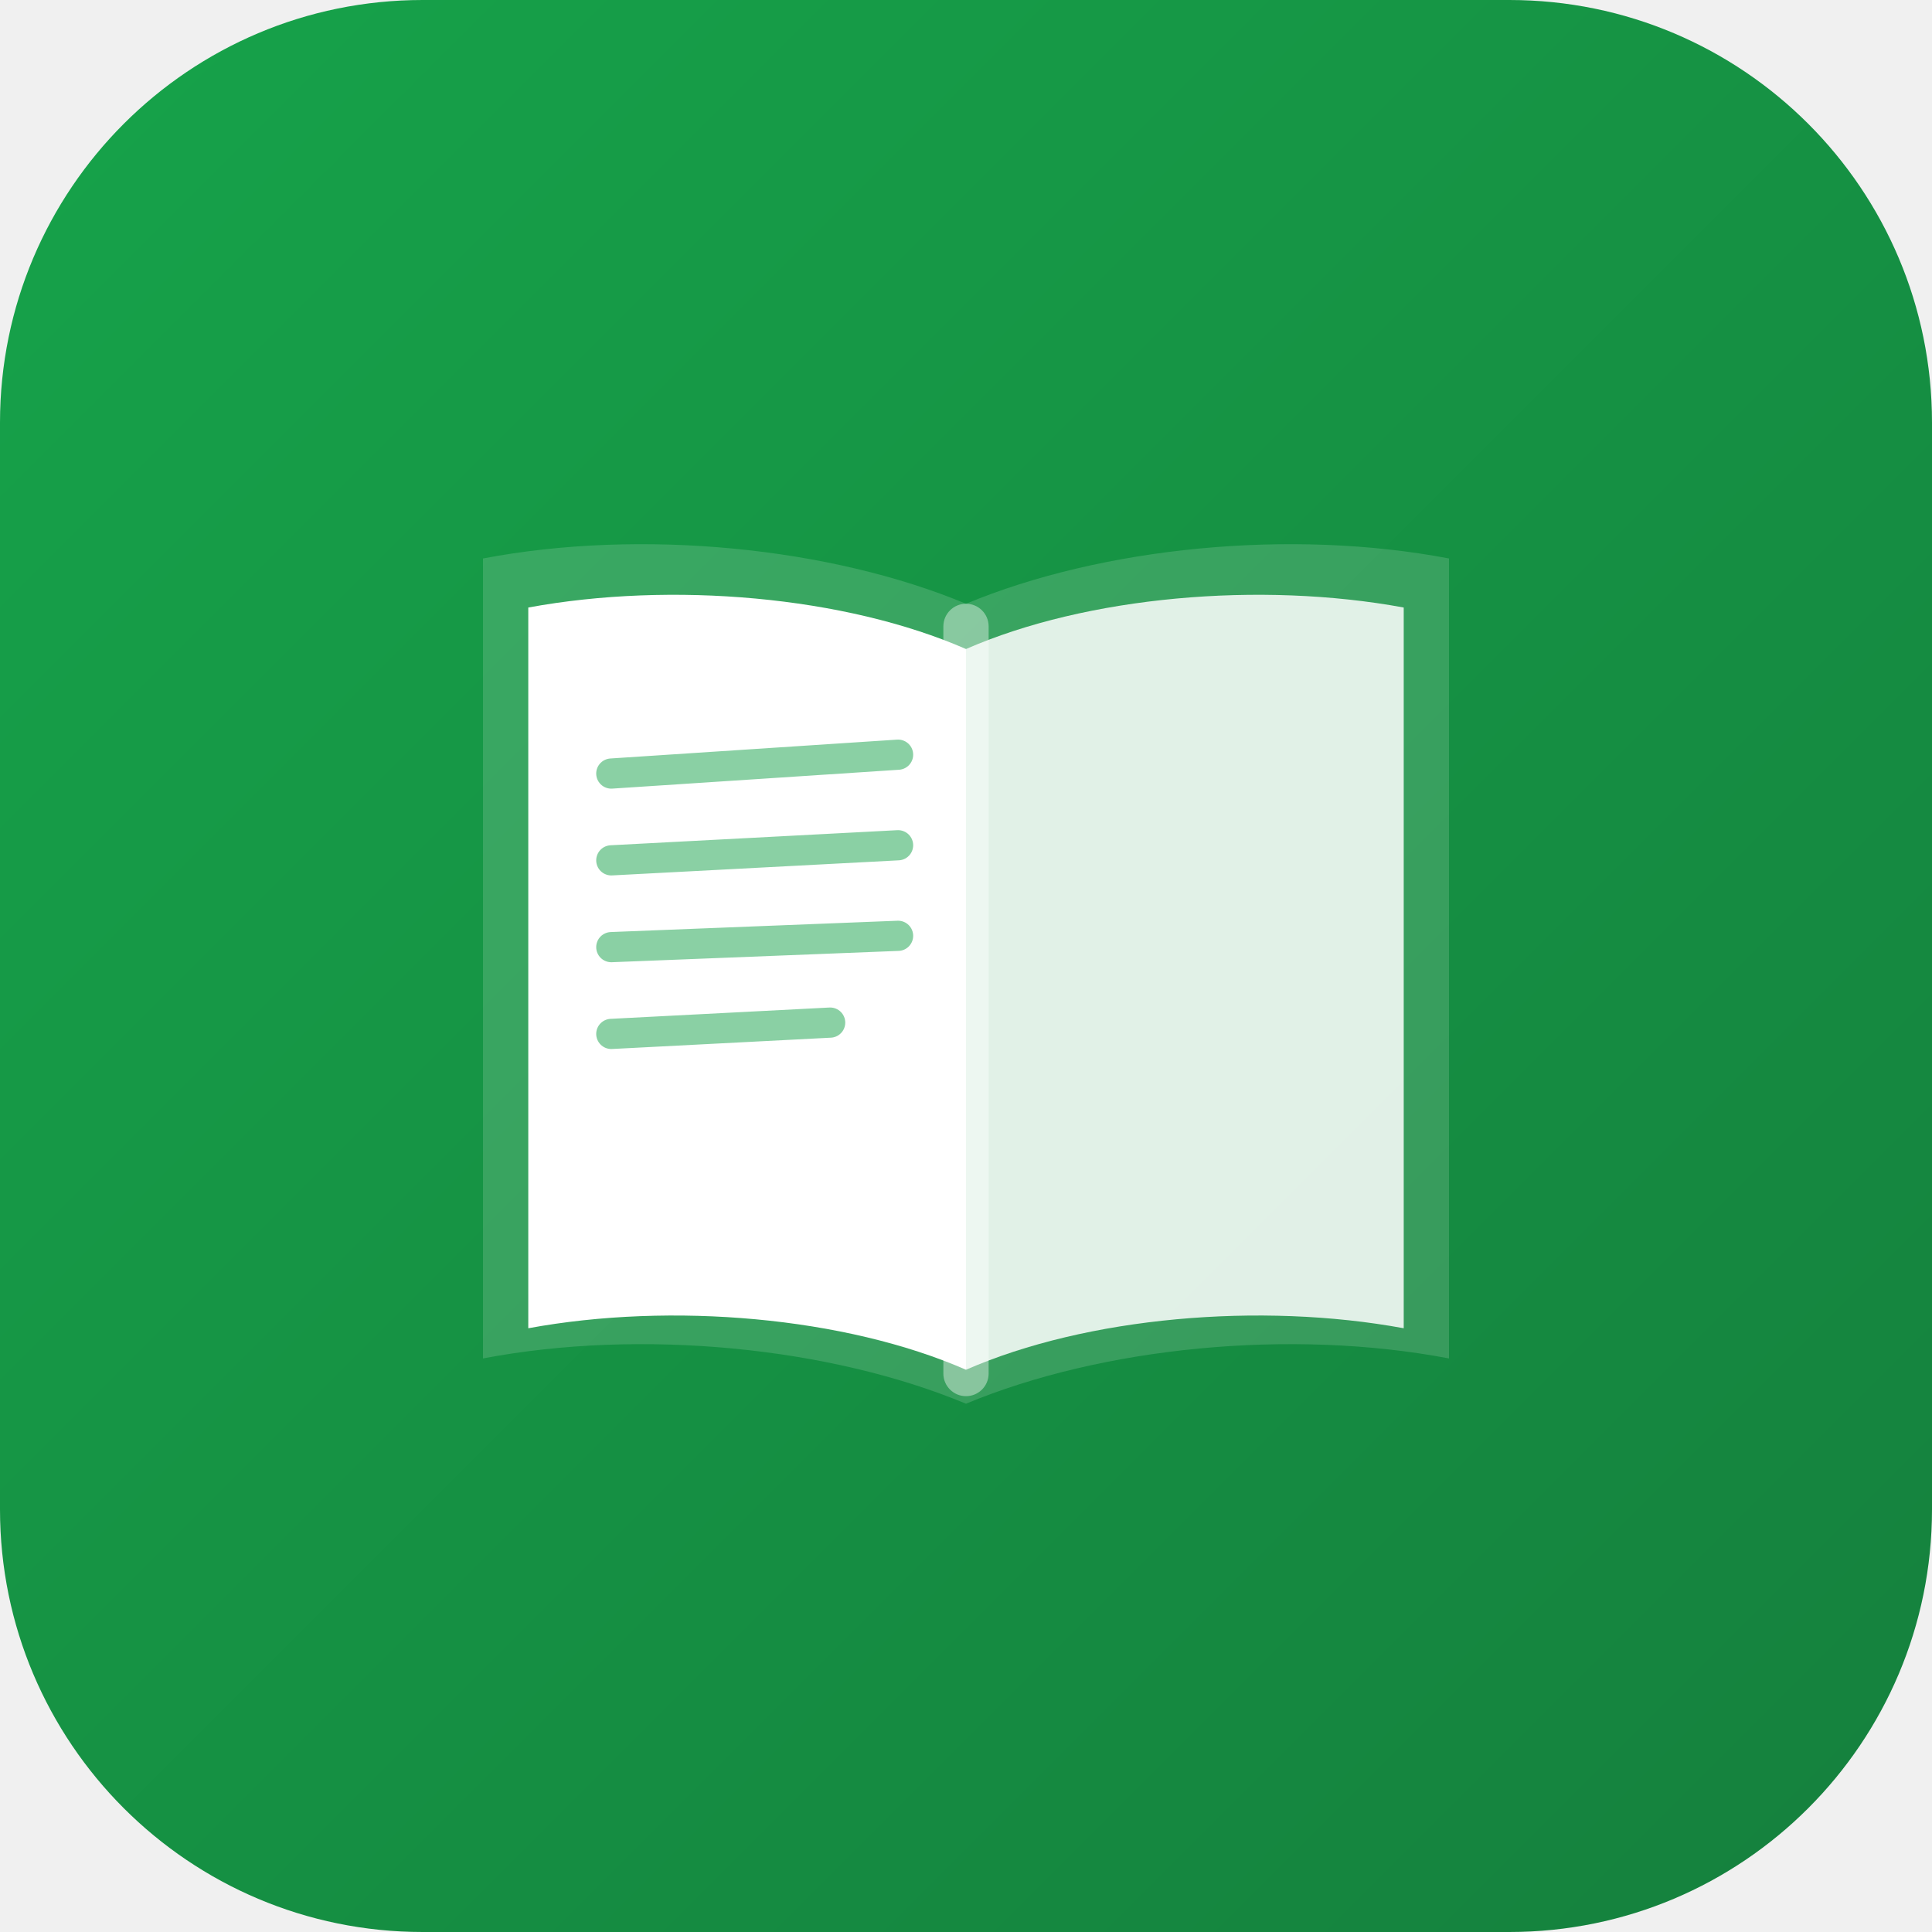
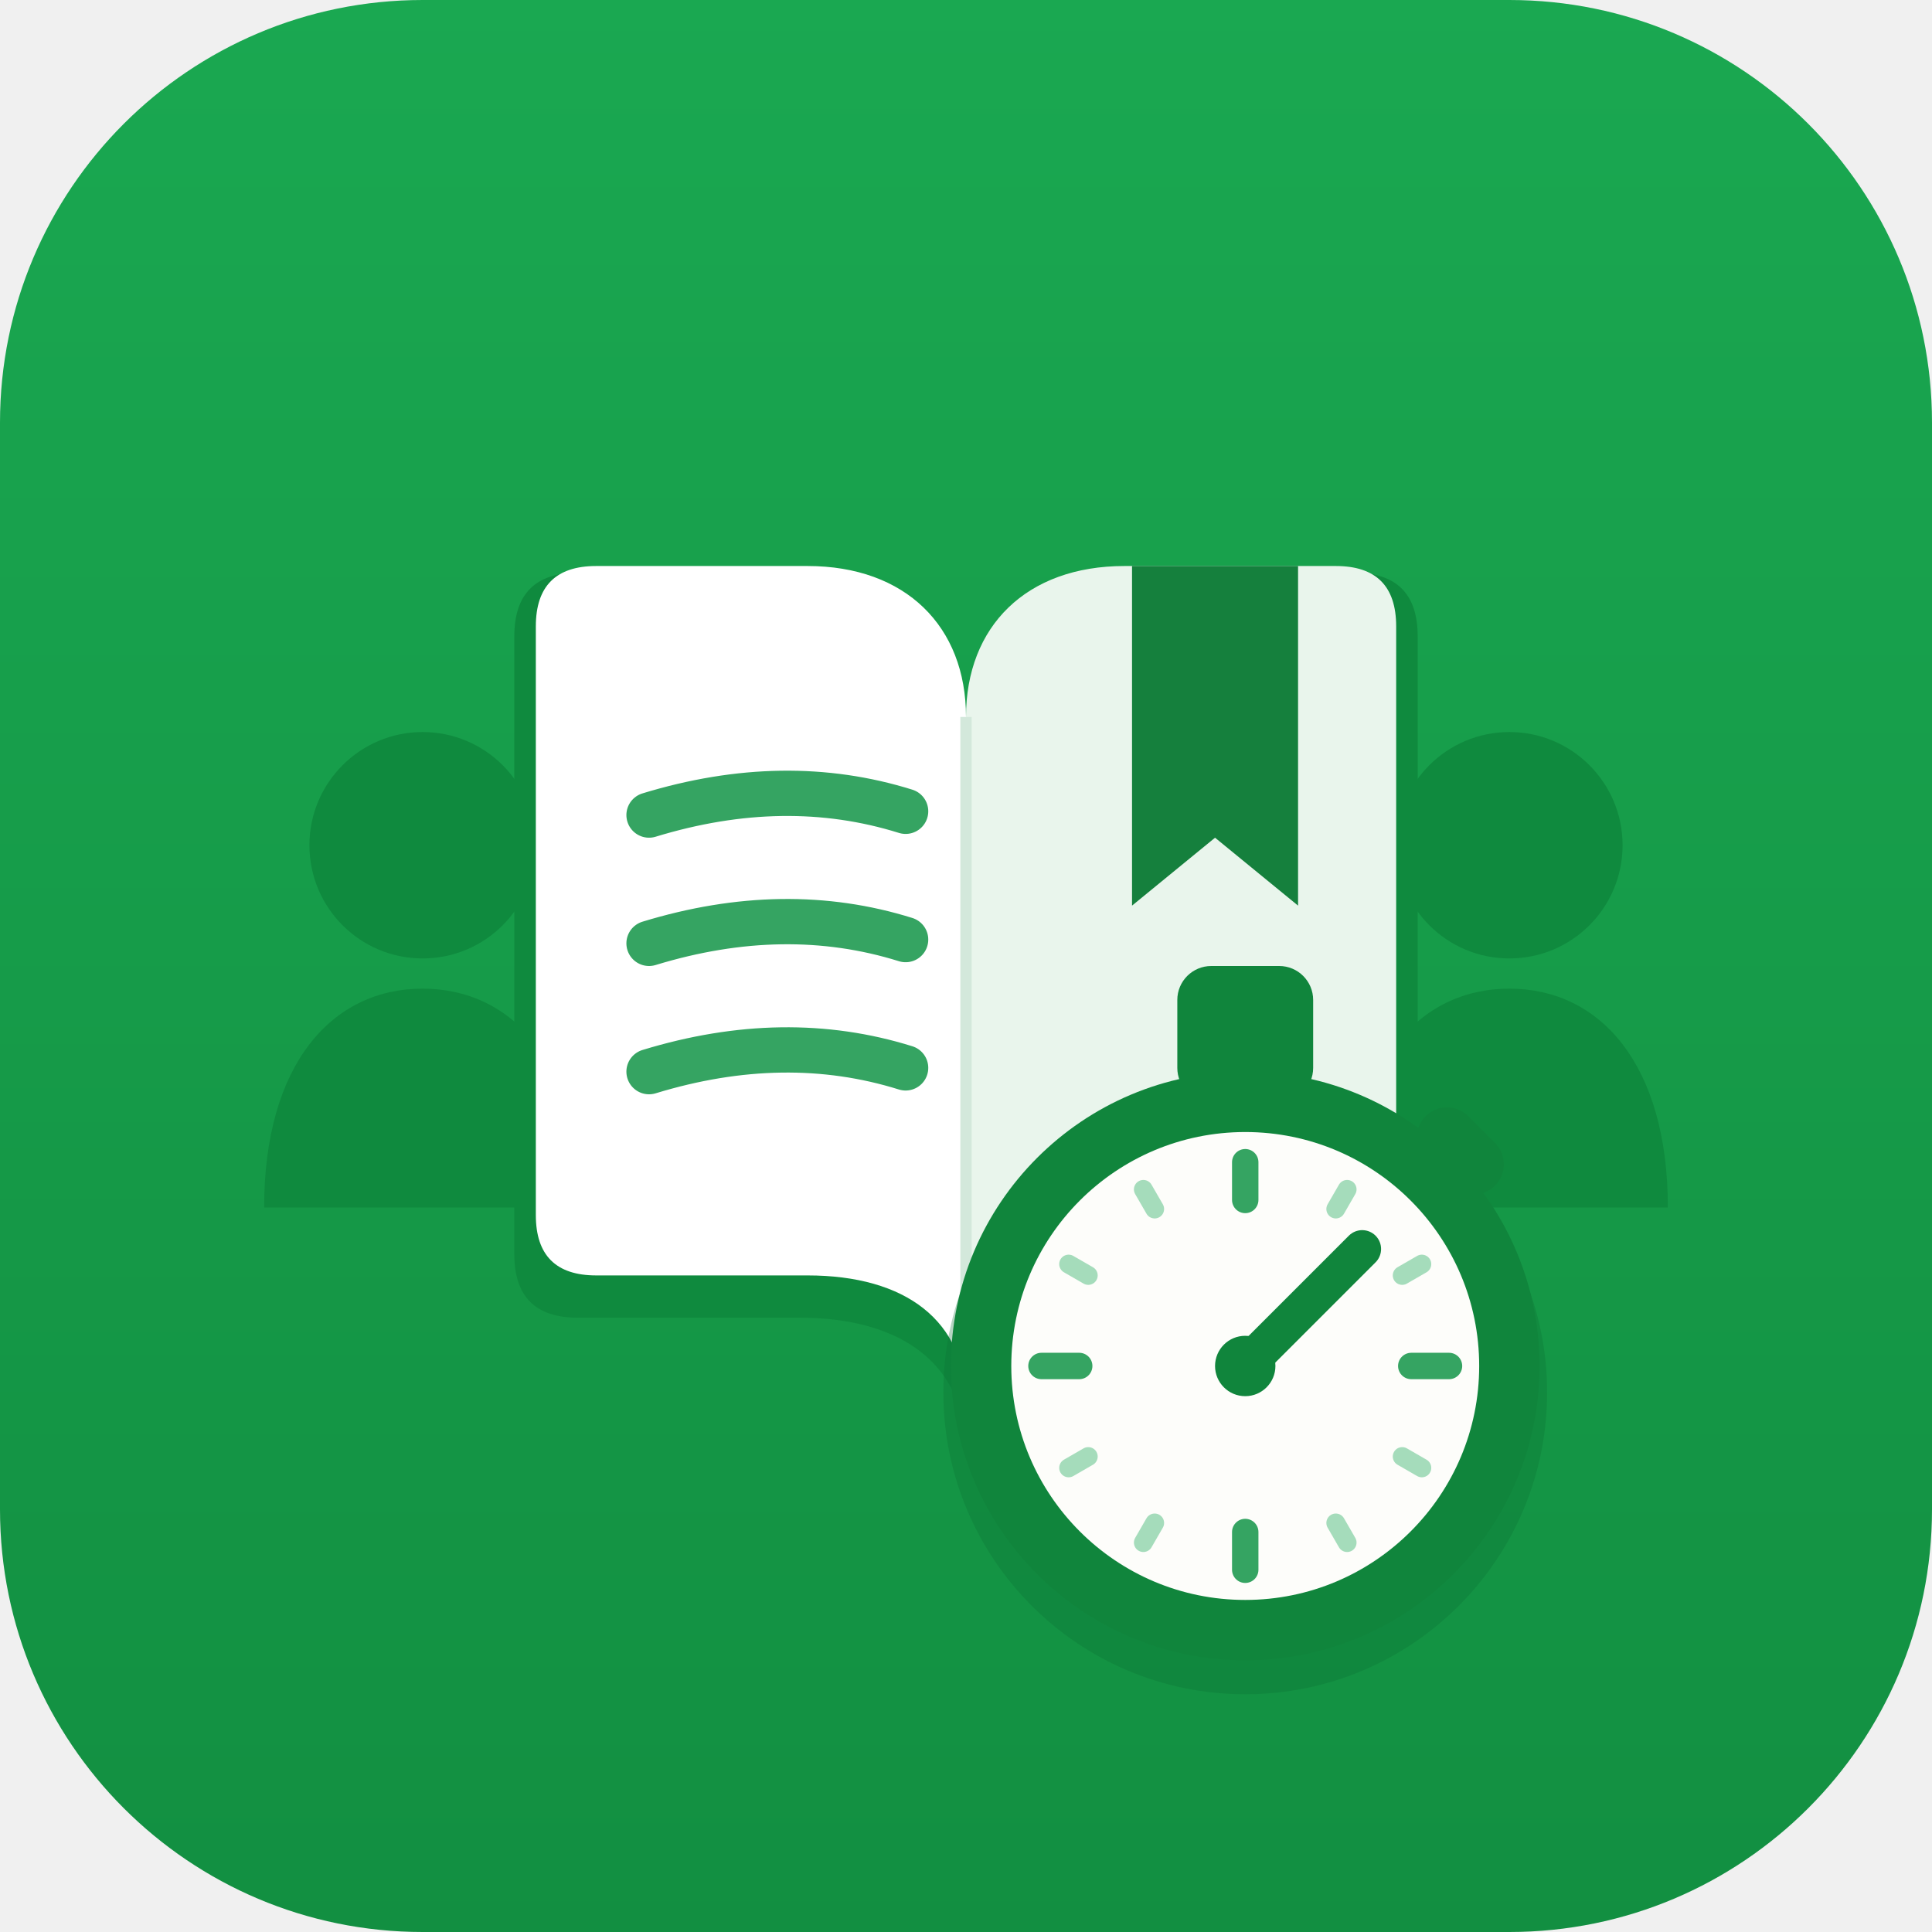
- <svg xmlns="http://www.w3.org/2000/svg" viewBox="0 0 512 512" fill="none">
-   <rect width="512" height="512" rx="112" fill="url(#grad)" />
+ <svg xmlns="http://www.w3.org/2000/svg" viewBox="0 0 512 512" width="512" height="512">
  <defs>
-     <linearGradient id="grad" x1="0" y1="0" x2="512" y2="512" gradientUnits="userSpaceOnUse">
-       <stop offset="0%" stop-color="#16a34a" />
-       <stop offset="100%" stop-color="#15803d" />
+     <linearGradient id="g" x1="0" y1="0" x2="0" y2="1">
+       <stop offset="0" stop-color="#1aa851" />
+       <stop offset="1" stop-color="#128f41" />
    </linearGradient>
  </defs>
-   <path d="M256 160 C220 145 170 140 128 148 L128 360 C170 352 220 357 256 372 C292 357 342 352 384 360 L384 148 C342 140 292 145 256 160Z" fill="white" fill-opacity="0.15" />
-   <path d="M256 172 C224 158 178 154 140 161 L140 352 C178 345 224 349 256 363Z" fill="white" />
-   <path d="M256 172 C288 158 334 154 372 161 L372 352 C334 345 288 349 256 363Z" fill="white" fill-opacity="0.85" />
-   <rect x="250" y="160" width="12" height="210" rx="6" fill="white" fill-opacity="0.4" />
-   <line x1="162" y1="205" x2="238" y2="200" stroke="#16a34a" stroke-width="8" stroke-linecap="round" stroke-opacity="0.5" />
-   <line x1="162" y1="228" x2="238" y2="224" stroke="#16a34a" stroke-width="8" stroke-linecap="round" stroke-opacity="0.5" />
-   <line x1="162" y1="251" x2="238" y2="248" stroke="#16a34a" stroke-width="8" stroke-linecap="round" stroke-opacity="0.5" />
-   <line x1="162" y1="274" x2="220" y2="271" stroke="#16a34a" stroke-width="8" stroke-linecap="round" stroke-opacity="0.5" />
+   <rect width="512" height="512" rx="112" fill="url(#g)" />
+   <g fill="#0f8a3e">
+     <circle cx="112" cy="224" r="30" />
+     <path d="M 70 320 C 70 282 88 262 112 262 C 136 262 154 282 154 320 Z" />
+     <circle cx="400" cy="224" r="30" />
+     <path d="M 358 320 C 358 282 376 262 400 262 C 424 262 442 282 442 320 Z" />
+   </g>
+   <g transform="translate(256 261) scale(1.05) translate(-256 -261) translate(0 7)" fill="#0f8a3e">
+     <path d="M 256 190 C 256 166 240 150 214 150 L 158 150 Q 142 150 142 166 L 142 322 Q 142 338 158 338 L 214 338 C 240 338 256 350 256 372 Z" />
+     <path d="M 256 190 C 256 166 272 150 298 150 L 354 150 Q 370 150 370 166 L 370 322 Q 370 338 354 338 L 298 338 C 272 338 256 350 256 372 Z" />
+   </g>
+   <path d="M 256 190 C 256 166 240 150 214 150 L 158 150 Q 142 150 142 166 L 142 322 Q 142 338 158 338 L 214 338 C 240 338 256 350 256 372 Z" fill="#ffffff" />
+   <path d="M 256 190 C 256 166 272 150 298 150 L 354 150 Q 370 150 370 166 L 370 322 Q 370 338 354 338 L 298 338 C 272 338 256 350 256 372 Z" fill="#e9f5ec" />
+   <path d="M 256 190 L 256 372" stroke="#d3e8db" stroke-width="3" fill="none" />
+   <g stroke="#35a462" stroke-width="12" stroke-linecap="round" fill="none">
+     <path d="M 172 216 Q 208 205 240 215" />
+     <path d="M 172 250 Q 208 239 240 249" />
+     <path d="M 172 284 Q 208 273 240 283" />
+   </g>
+   <path d="M 300 150 L 344 150 L 344 240 L 322 222 L 300 240 Z" fill="#15803d" />
+   <circle cx="330" cy="369" r="80" fill="#0b6e31" opacity="0.3" />
+   <rect x="312" y="256" width="36" height="36" rx="9" fill="#10853c" />
+   <rect x="374" y="297" width="26" height="16" rx="8" fill="#10853c" transform="rotate(45 387 305)" />
+   <circle cx="330" cy="362" r="78" fill="#10853c" />
+   <circle cx="330" cy="362" r="62" fill="#fdfdfa" />
+   <line x1="330.0" y1="308.0" x2="330.0" y2="318.0" stroke="#35a462" stroke-width="7" stroke-linecap="round" />
+   <line x1="357.0" y1="315.2" x2="354.0" y2="320.4" stroke="#a5dcbb" stroke-width="5" stroke-linecap="round" />
+   <line x1="376.8" y1="335.0" x2="371.6" y2="338.0" stroke="#a5dcbb" stroke-width="5" stroke-linecap="round" />
+   <line x1="384.0" y1="362.0" x2="374.0" y2="362.0" stroke="#35a462" stroke-width="7" stroke-linecap="round" />
+   <line x1="376.8" y1="389.0" x2="371.6" y2="386.0" stroke="#a5dcbb" stroke-width="5" stroke-linecap="round" />
+   <line x1="357.0" y1="408.8" x2="354.0" y2="403.6" stroke="#a5dcbb" stroke-width="5" stroke-linecap="round" />
+   <line x1="330.0" y1="416.0" x2="330.0" y2="406.0" stroke="#35a462" stroke-width="7" stroke-linecap="round" />
+   <line x1="303.0" y1="408.8" x2="306.0" y2="403.6" stroke="#a5dcbb" stroke-width="5" stroke-linecap="round" />
+   <line x1="283.2" y1="389.0" x2="288.4" y2="386.0" stroke="#a5dcbb" stroke-width="5" stroke-linecap="round" />
+   <line x1="276.0" y1="362.0" x2="286.0" y2="362.0" stroke="#35a462" stroke-width="7" stroke-linecap="round" />
+   <line x1="283.2" y1="335.0" x2="288.4" y2="338.0" stroke="#a5dcbb" stroke-width="5" stroke-linecap="round" />
+   <line x1="303.0" y1="315.2" x2="306.0" y2="320.4" stroke="#a5dcbb" stroke-width="5" stroke-linecap="round" />
+   <line x1="330" y1="362" x2="361" y2="331" stroke="#10853c" stroke-width="10" stroke-linecap="round" />
+   <circle cx="330" cy="362" r="8" fill="#10853c" />
</svg>
